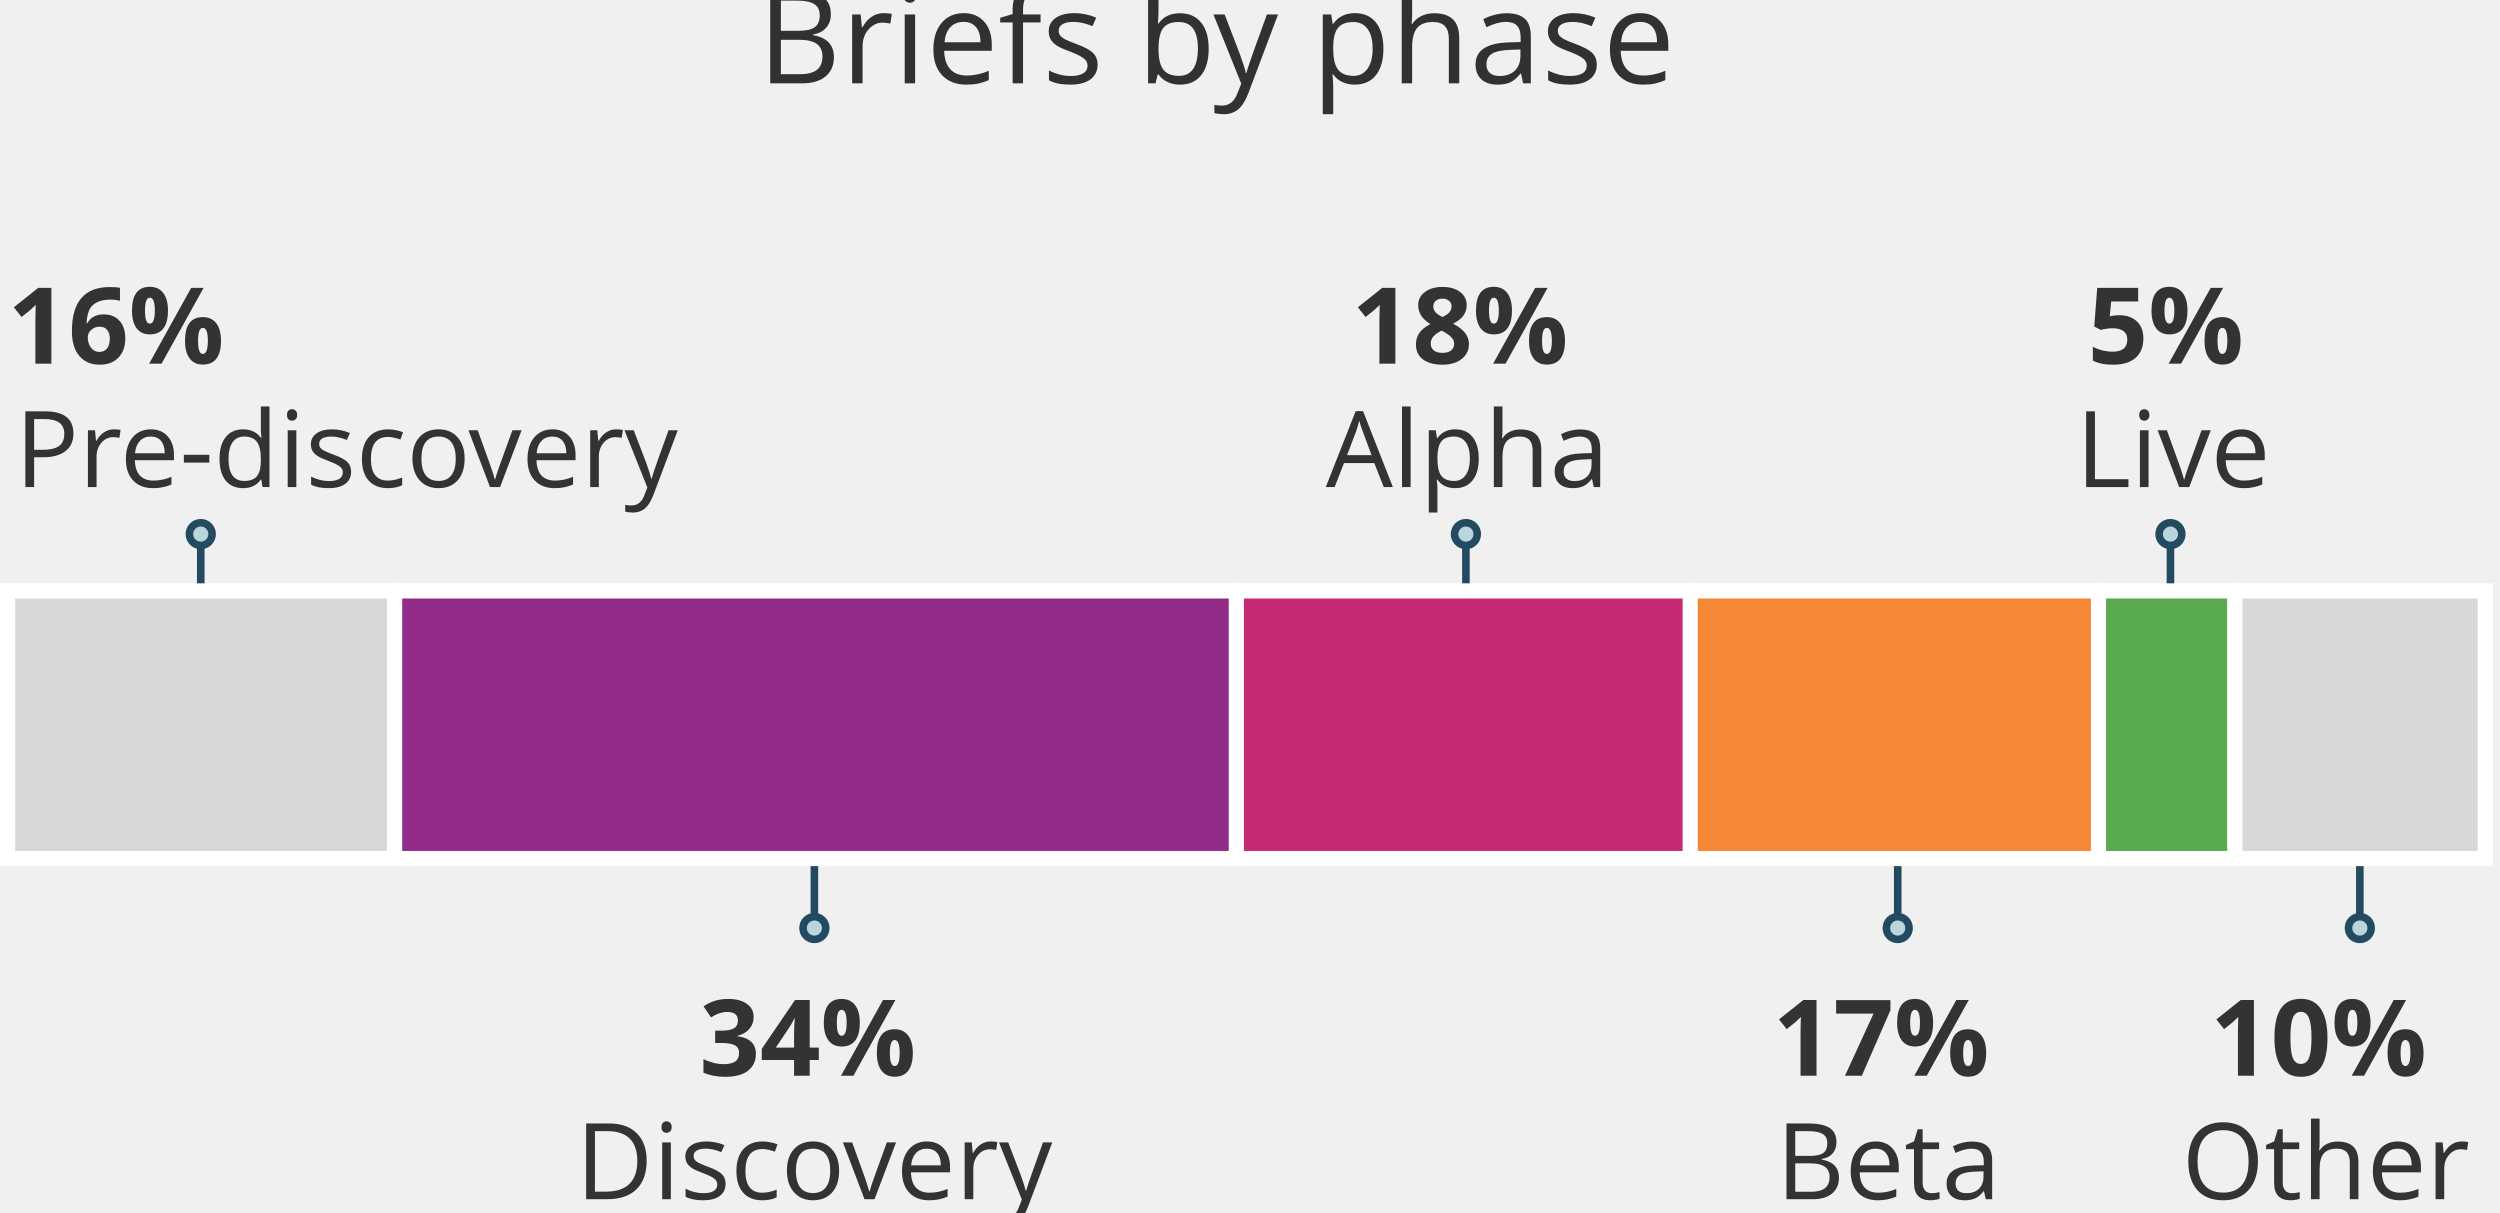
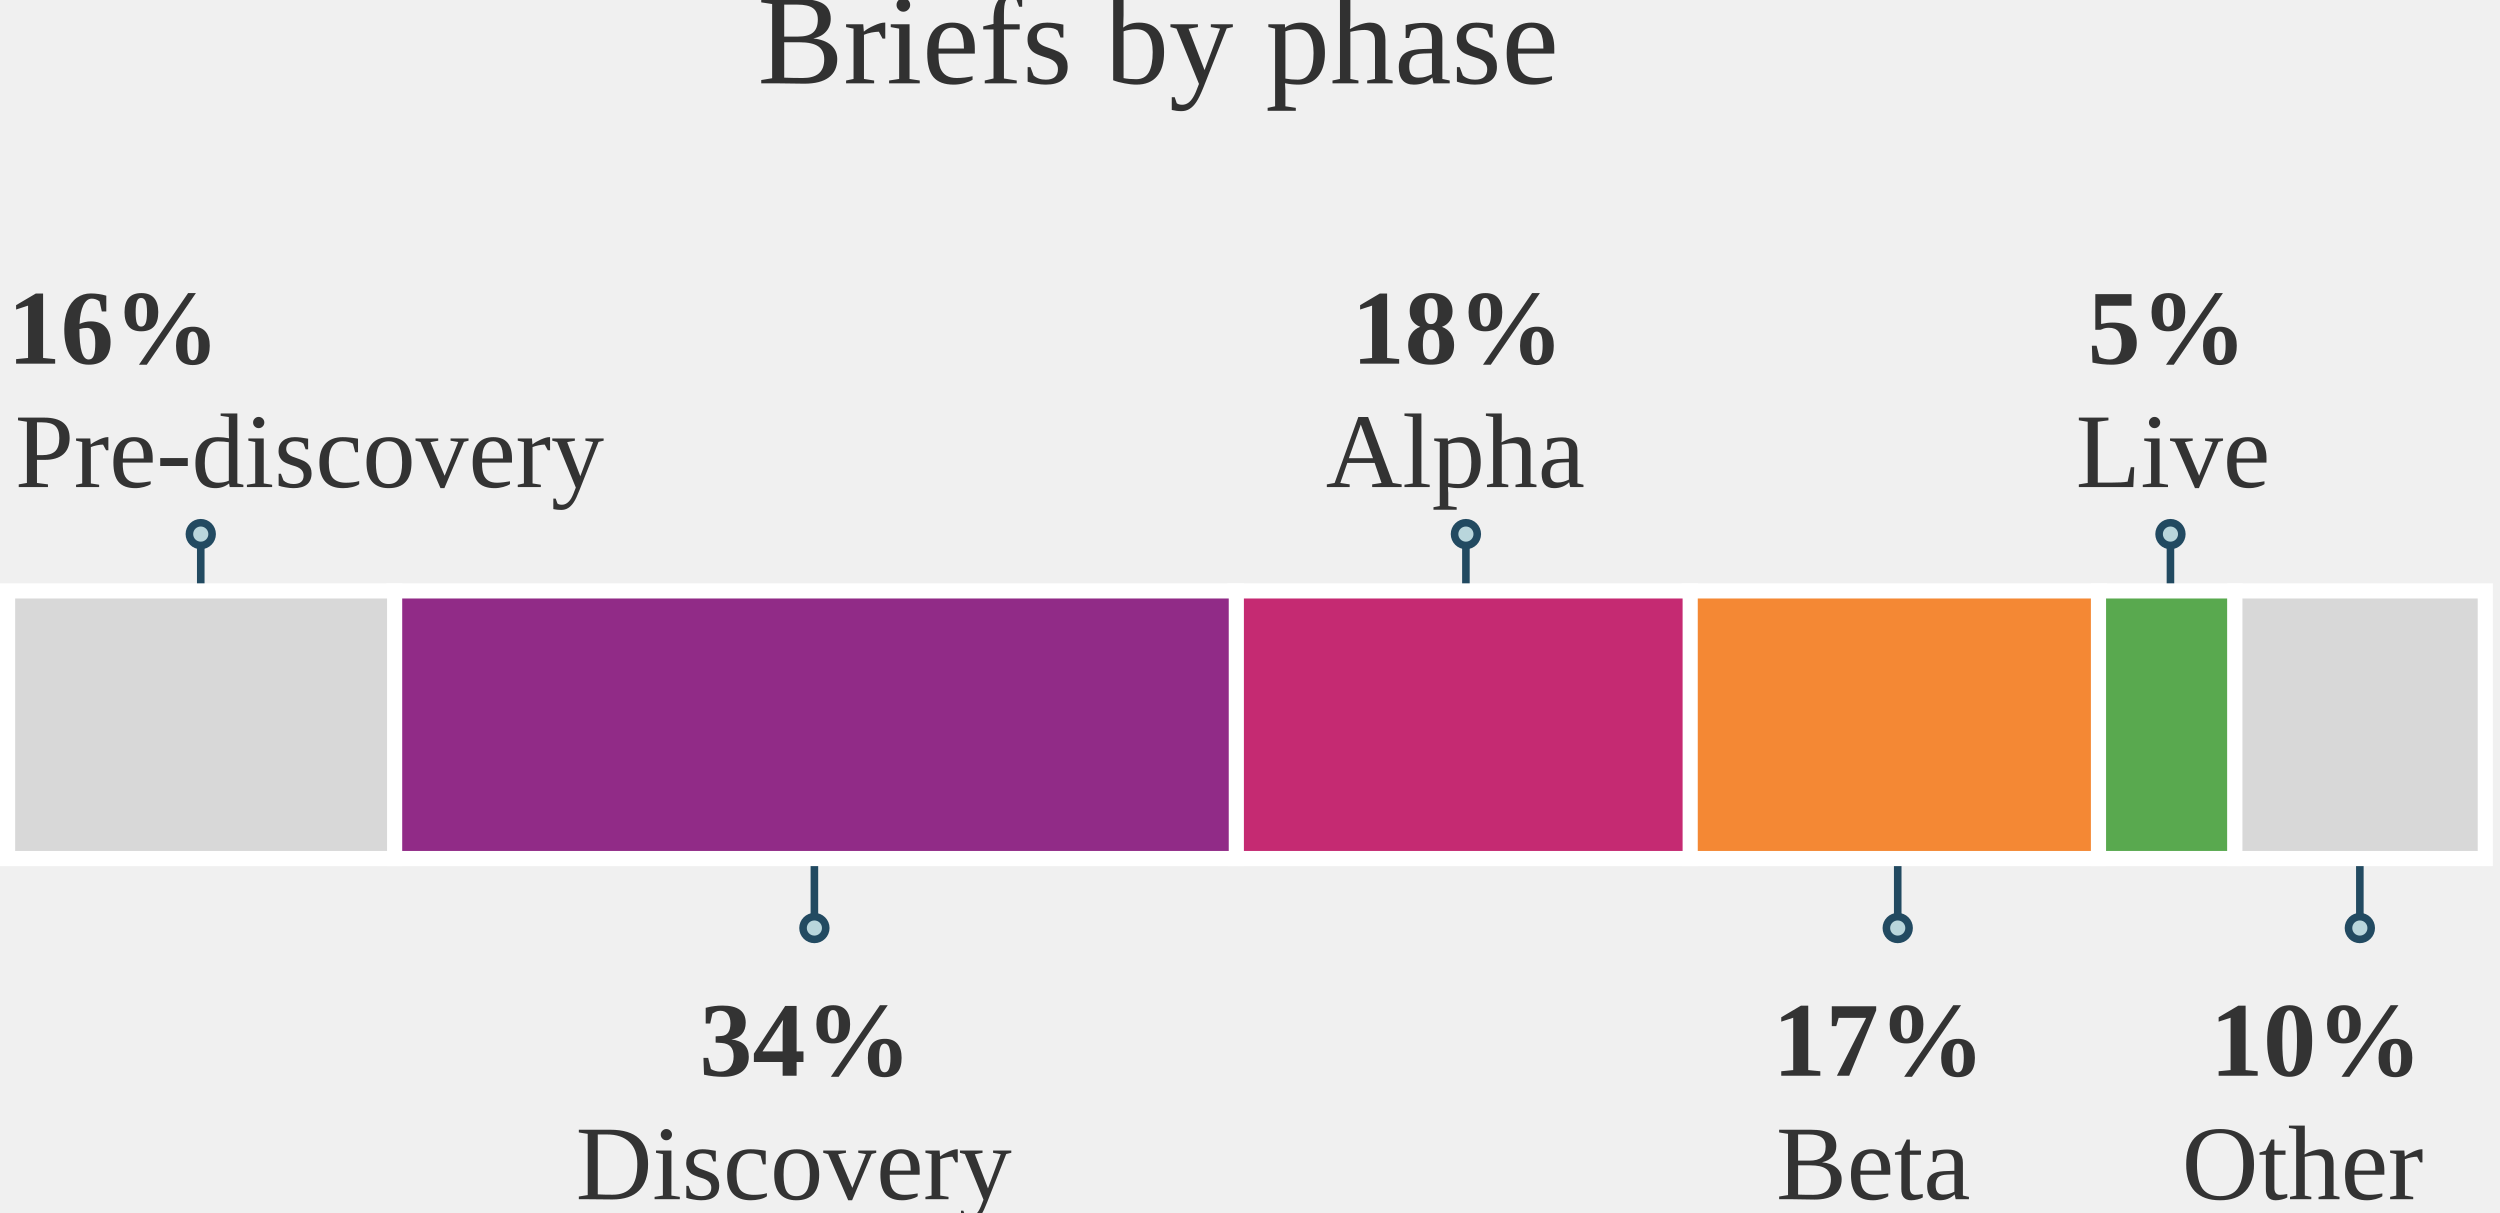
<svg xmlns="http://www.w3.org/2000/svg" width="330" height="160" viewBox="0 0 330 160">
  <g fill="none" fill-rule="evenodd">
-     <text fill="#333" font-family="OpenSans-Bold, Open Sans" font-size="14" font-weight="bold" transform="translate(1 -7)">
+     <text fill="#333" font-size="14" font-weight="bold" transform="translate(1 -7)">
      <tspan x="0" y="55">16% </tspan>
-       <tspan x=".971" y="71.294" font-family="OpenSans, Open Sans" font-weight="normal">Pre-discovery</tspan>
+       <tspan x=".971" y="71.294" font-weight="normal">Pre-discovery</tspan>
    </text>
-     <text fill="#333" font-family="OpenSans-Bold, Open Sans" font-size="14" font-weight="bold" transform="translate(1 -7)">
+     <text fill="#333" font-size="14" font-weight="bold" transform="translate(1 -7)">
      <tspan x="91.324" y="149">34%</tspan>
-       <tspan x="120.89" y="149.294" font-family="OpenSans, Open Sans" font-weight="normal"> </tspan>
-       <tspan x="75" y="165.294" font-family="OpenSans, Open Sans" font-weight="normal">Discovery</tspan>
+       <tspan x="120.89" y="149.294" font-weight="normal"> </tspan>
+       <tspan x="75" y="165.294" font-weight="normal">Discovery</tspan>
    </text>
-     <text fill="#333" font-family="OpenSans-Bold, Open Sans" font-size="14" font-weight="bold" transform="translate(1 -7)">
+     <text fill="#333" font-size="14" font-weight="bold" transform="translate(1 -7)">
      <tspan x="177.411" y="55">18%</tspan>
-       <tspan x="206.977" y="55.294" font-family="OpenSans, Open Sans" font-weight="normal"> </tspan>
-       <tspan x="174" y="71.294" font-family="OpenSans, Open Sans" font-weight="normal">Alpha</tspan>
+       <tspan x="206.977" y="55.294" font-weight="normal"> </tspan>
+       <tspan x="174" y="71.294" font-weight="normal">Alpha</tspan>
    </text>
-     <text fill="#333" font-family="OpenSans-Bold, Open Sans" font-size="14" font-weight="bold" transform="translate(1 -7)">
+     <text fill="#333" font-size="14" font-weight="bold" transform="translate(1 -7)">
      <tspan x="233" y="149">17%</tspan>
-       <tspan x="262.565" y="149.294" font-family="OpenSans, Open Sans" font-weight="normal"> </tspan>
-       <tspan x="233.441" y="165.294" font-family="OpenSans, Open Sans" font-weight="normal">Beta</tspan>
+       <tspan x="262.565" y="149.294" font-weight="normal"> </tspan>
+       <tspan x="233.441" y="165.294" font-weight="normal">Beta</tspan>
    </text>
-     <text fill="#333" font-family="OpenSans-Bold, Open Sans" font-size="14" font-weight="bold" transform="translate(1 -7)">
+     <text fill="#333" font-size="14" font-weight="bold" transform="translate(1 -7)">
      <tspan x="274.565" y="55">5%</tspan>
-       <tspan x="296.14" y="55.294" font-family="OpenSans, Open Sans" font-weight="normal"> </tspan>
-       <tspan x="273" y="71.294" font-family="OpenSans, Open Sans" font-weight="normal">Live</tspan>
+       <tspan x="296.14" y="55.294" font-weight="normal"> </tspan>
+       <tspan x="273" y="71.294" font-weight="normal">Live</tspan>
    </text>
-     <text fill="#333" font-family="OpenSans-Bold, Open Sans" font-size="14" font-weight="bold" transform="translate(1 -7)">
+     <text fill="#333" font-size="14" font-weight="bold" transform="translate(1 -7)">
      <tspan x="290.736" y="149">10% </tspan>
-       <tspan x="287" y="165.294" font-family="OpenSans, Open Sans" font-weight="normal">Other</tspan>
+       <tspan x="287" y="165.294" font-weight="normal">Other</tspan>
    </text>
    <g stroke="#224A61" transform="translate(25 69)">
      <path stroke-linecap="square" d="M1.5 17.5V1.475" />
      <circle cx="1.5" cy="1.5" r="1.5" fill="#B9D6DC" />
    </g>
    <g stroke="#224A61" transform="matrix(1 0 0 -1 249 124)">
      <path stroke-linecap="square" d="M1.5 1.5v16.025" />
      <circle cx="1.5" cy="1.5" r="1.5" fill="#B9D6DC" transform="rotate(180 1.5 1.5)" />
    </g>
    <g stroke="#224A61" transform="matrix(1 0 0 -1 106 124)">
      <path stroke-linecap="square" d="M1.5 1.5v16.025" />
      <circle cx="1.5" cy="1.5" r="1.5" fill="#B9D6DC" transform="rotate(180 1.5 1.5)" />
    </g>
    <g stroke="#224A61" transform="matrix(1 0 0 -1 310 124)">
      <path stroke-linecap="square" d="M1.5 1.5v16.025" />
      <circle cx="1.5" cy="1.5" r="1.5" fill="#B9D6DC" transform="rotate(180 1.5 1.5)" />
    </g>
    <g stroke="#224A61" transform="translate(192 69)">
      <path stroke-linecap="square" d="M1.5 17.5V1.475" />
      <circle cx="1.5" cy="1.5" r="1.5" fill="#B9D6DC" />
    </g>
    <g stroke="#224A61" transform="translate(285 69)">
      <path stroke-linecap="square" d="M1.5 17.5V1.475" />
      <circle cx="1.5" cy="1.5" r="1.5" fill="#B9D6DC" />
    </g>
    <path fill="#F48834" stroke="#FFF" stroke-width="2" d="M223 78h54.095v35.326H223z" />
    <path fill="#59A94F" stroke="#FFF" stroke-width="2" d="M277 78h18.032v35.326H277z" />
    <path fill="#C52A72" stroke="#FFF" stroke-width="2" d="M163 78h60.105v35.326H163z" />
    <path fill="#912B87" stroke="#FFF" stroke-width="2" d="M52 78h111.195v35.326H52z" />
    <path fill="#D8D8D8" stroke="#FFF" stroke-width="2" d="M295 78h33.058v35.326H295zM1 78h51.09v35.326H1z" />
-     <text fill="#313131" font-family="OpenSans, Open Sans" font-size="17" transform="translate(1 -7)">
+     <text fill="#313131" font-size="17" transform="translate(1 -7)">
      <tspan x="99" y="18">Briefs by phase</tspan>
    </text>
  </g>
</svg>
